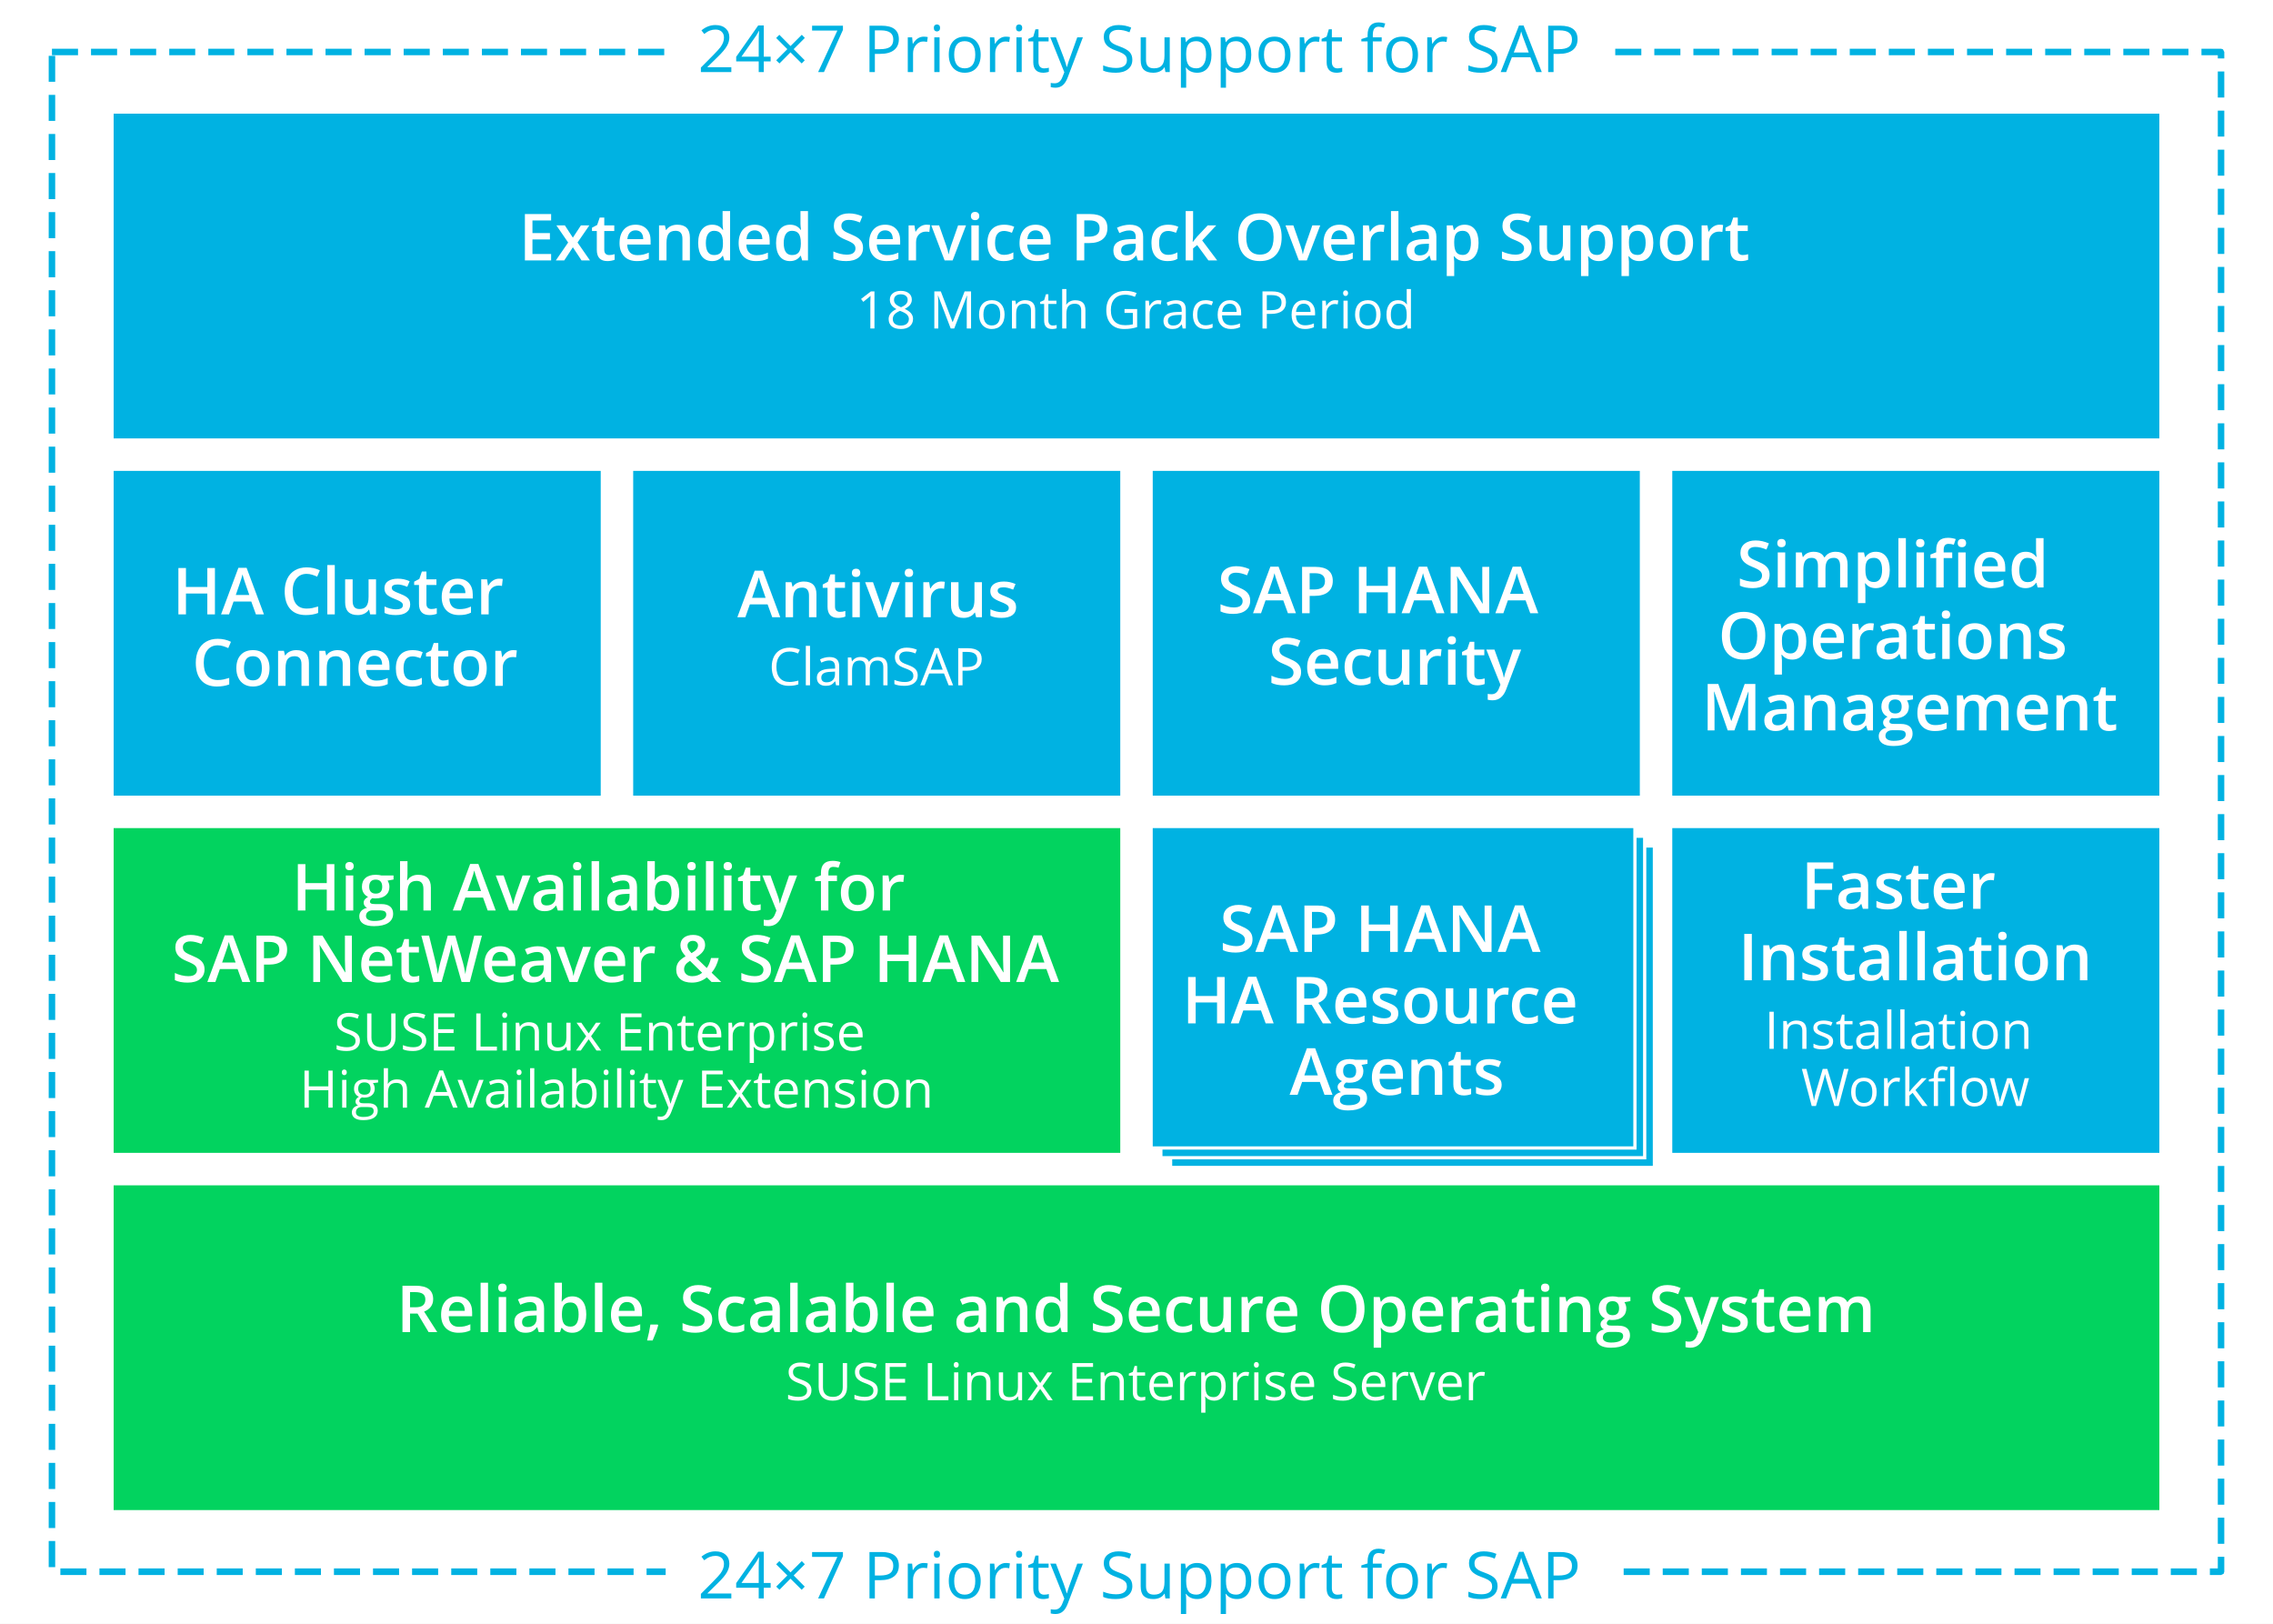
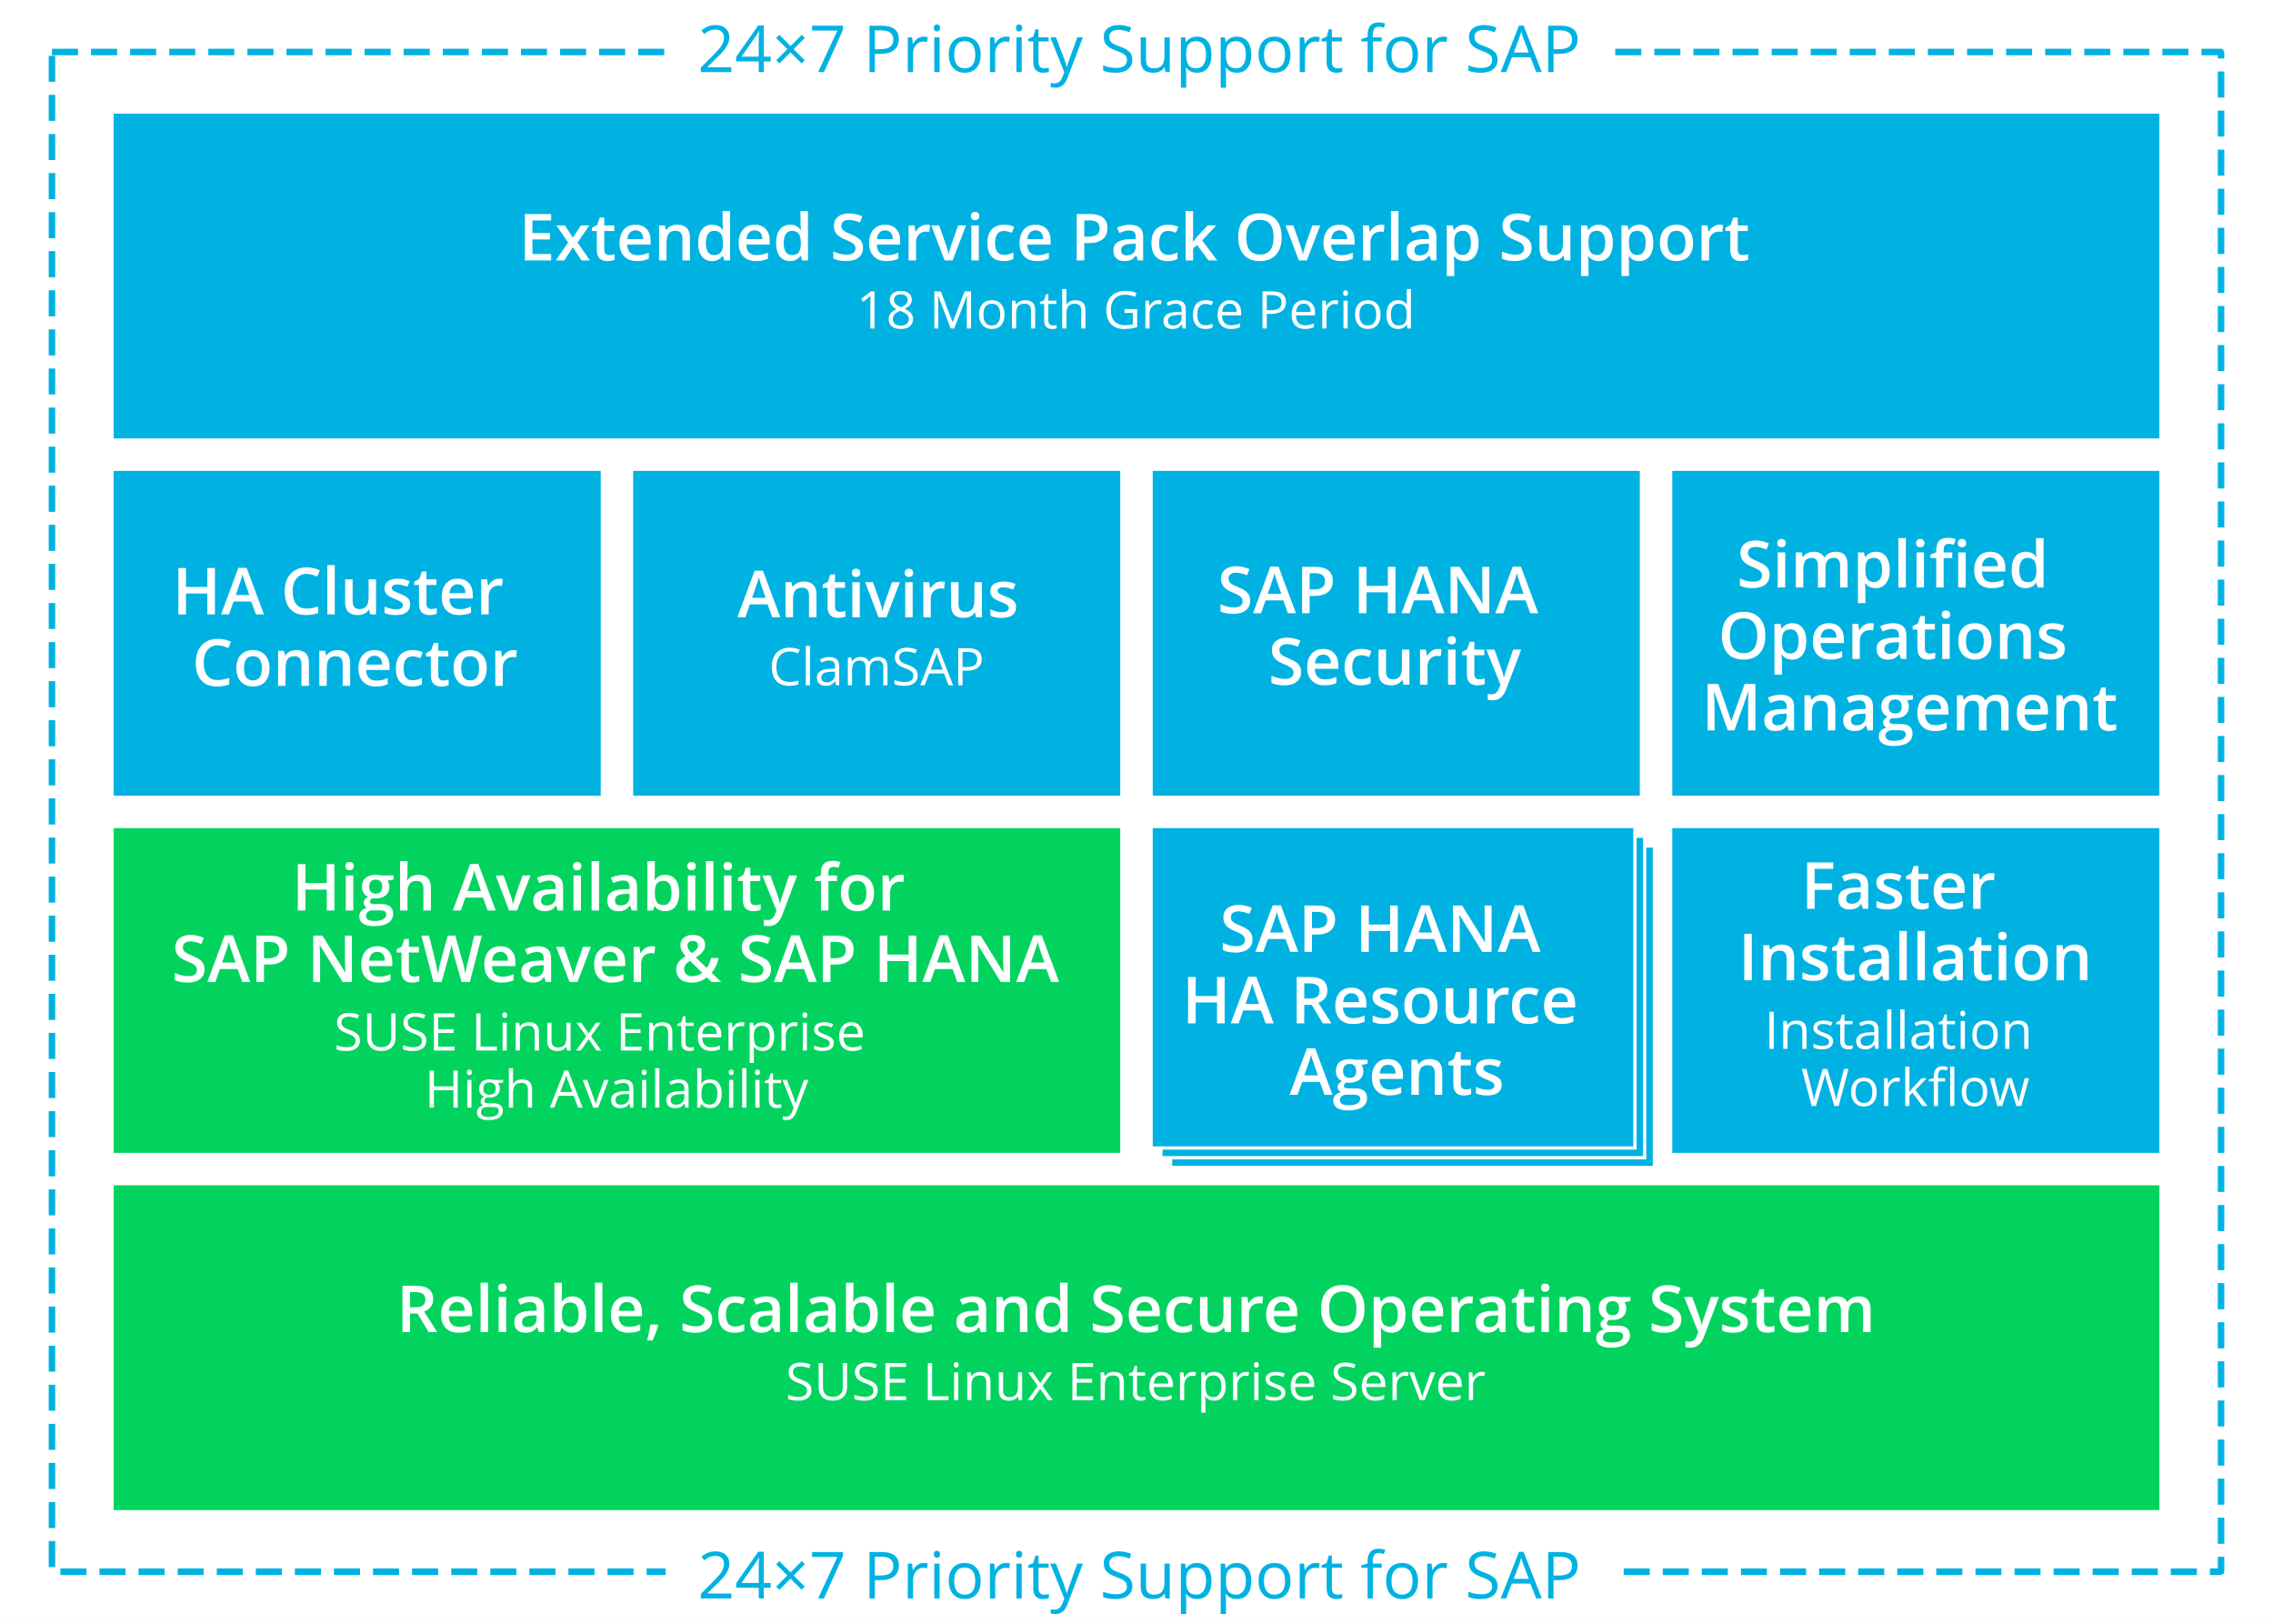
- <svg xmlns="http://www.w3.org/2000/svg" width="700" height="500" version="1.2">
-   <path fill="#fff" d="M0 0h700v500H0z" />
-   <path fill="#00b2e2" d="M16 15v2h8.031v-2zm12.031 0v2h8.031v-2zm12.031 0v2h8.031v-2zm12.062 0v2h8v-2zm12.031 0v2h8v-2zm12.031 0v2h8.031v-2zm12.031 0v2H96.25v-2zM100.25 15v2h8.031v-2zm12.031 0v2h8.031v-2zm12.031 0v2h8.031v-2zm12.062 0v2h8v-2zm12.031 0v2h8.031v-2zm12.031 0v2h8.031v-2zm12.031 0v2H180.5v-2zM184.5 15v2h8.031v-2zm12.031 0v2h8.031v-2zm300.906 0v2h8.031v-2zm12.031 0v2H517.5v-2zM521.5 15v2h8.031v-2zm12.062 0v2h8v-2zm12.031 0v2h8.031v-2zm12.031 0v2h8.031v-2zm12.031 0v2h8.031v-2zm12.031 0v2h8.031v-2zm12.031 0v2H601.75v-2zm12.062 0v2h8v-2zm12.031 0v2h8v-2zm12.031 0v2h8.031v-2zm12.031 0v2h8.031v-2zm12.031 0v2h8.031v-2zm12.031 0v2h8.031v-2zm12.031 0v2H683v1h2v-2l-.406-.812L684 15zM15 17.188v8h2v-8zM683 22v8.031h2V22zM15 29.219v8h2v-8zm668 4.844v8h2v-8zM15 41.25v8.031h2V41.25zm668 4.844v8h2v-8zm-668 7.188v8.031h2v-8.031zM683 58.125v8.031h2V58.125zM15 65.312v8.031h2V65.312zm668 4.844v8.031h2v-8.031zm-668 7.188V85.375h2v-8.031zm668 4.844v8.031h2V82.188zM15 89.375v8.031h2V89.375zm668 4.844V102.25h2v-8.031zM15 101.438v8h2v-8zm668 4.812v8.031h2V106.25zm-668 7.219v8h2v-8zm668 4.844v8h2v-8zM15 125.5v8.031h2V125.5zm668 4.844v8.031h2v-8.031zm-668 7.188v8.031h2v-8.031zm668 4.844v8.031h2V142.375zm-668 7.188v8.031h2v-8.031zm668 4.844v8.031h2v-8.031zm-668 7.188v8.031h2v-8.031zm668 4.844v8.031h2v-8.031zM15 173.625v8.031h2V173.625zm668 4.844V186.5h2v-8.031zM15 185.688v8h2v-8zm668 4.844v8h2v-8zm-668 7.188V205.75h2v-8.031zm668 4.844v8h2v-8zM15 209.75v8.031h2V209.75zm668 4.844v8.031h2v-8.031zm-668 7.188v8.031h2v-8.031zm668 4.844v8.031h2V226.625zm-668 7.188v8.031h2v-8.031zm668 4.844v8.031h2v-8.031zm-668 7.188v8.031h2v-8.031zm668 4.844v8.031h2v-8.031zm-668 7.219v8h2v-8zm668 4.812V270.75h2v-8.031zM15 269.938v8h2v-8zm668 4.844v8h2v-8zm-668 7.188V290h2v-8.031zm668 4.844v8.031h2v-8.031zM15 294v8.031h2V294zm668 4.844v8.031h2v-8.031zm-668 7.188v8.031h2v-8.031zm668 4.844v8.031h2V310.875zm-668 7.188v8.031h2v-8.031zm668 4.844v8.031h2v-8.031zm-668 7.188v8.031h2v-8.031zm668 4.844v8.031h2v-8.031zm-668 7.219v8h2v-8zM683 347v8h2v-8zm-668 7.188v8.031h2v-8.031zm668 4.844v8h2v-8zm-668 7.188V374.25h2v-8.031zm668 4.844v8.031h2v-8.031zM15 378.25v8.031h2V378.25zm668 4.844v8.031h2v-8.031zm-668 7.188v8.031h2v-8.031zm668 4.844v8.031h2V395.125zm-668 7.188v8.031h2v-8.031zm668 4.844v8.031h2v-8.031zM15 414.375v8h2v-8zm668 4.812v8.031h2v-8.031zm-668 7.219v8h2v-8zM683 431.25v8h2v-8zm-668 7.188v8.031h2v-8.031zm668 4.844v8.031h2v-8.031zm-668 7.188V458.5h2v-8.031zm668 4.844v8.031h2v-8.031zM15 462.5v8.031h2V462.5zm668 4.844v8.031h2v-8.031zm-668 7.188v8.031h2v-8.031zm668 4.844v3.594h-2.438V485H684l.812-.406.188-.625V479.375zm-664.406 3.594V485H26.625v-2.031zm12.031 0V485h8.031v-2.031zm12.031 0V485h8.031v-2.031zm12.062 0V485h8v-2.031zm12.031 0V485h8v-2.031zm12.031 0V485h8.031v-2.031zm12.031 0V485h8.031v-2.031zm12.031 0V485h8.031v-2.031zm12.031 0V485h8.031v-2.031zm12.031 0V485h8.031v-2.031zm12.062 0V485h8v-2.031zm12.031 0V485h8.031v-2.031zm12.031 0V485h8.031v-2.031zm12.031 0V485h8.031v-2.031zm12.031 0V485h8.031v-2.031zm12.031 0V485H205v-2.031zm300.906 0V485h8.031v-2.031zm12.031 0V485h8.031v-2.031zm12.031 0V485h8.031v-2.031zm12.062 0V485h8v-2.031zm12.031 0V485h8.031v-2.031zm12.031 0V485H568.25v-2.031zm12.031 0V485h8.031v-2.031zm12.031 0V485h8.031v-2.031zm12.031 0V485h8.031v-2.031zm12.062 0V485h8v-2.031zm12.031 0V485h8v-2.031zm12.031 0V485h8.031v-2.031zm12.031 0V485H652.5v-2.031zm12.031 0V485h8.031v-2.031zm12.031 0V485h8.031v-2.031z" style="text-indent:0;text-align:start;line-height:normal;text-transform:none;block-progression:tb;-inkscape-font-specification:Sans" color="#000" overflow="visible" font-family="Sans" />
-   <text x="214.864" y="22.195" fill="#00b2e2" style="line-height:125%" font-size="40" letter-spacing="66.11" word-spacing="0" font-family="Sans">
-     <tspan x="214.864" y="22.195" style="-inkscape-font-specification:Open Sans" font-size="20" letter-spacing="0" font-family="Open Sans">24×7 Priority Support for SAP</tspan>
+ <svg xmlns="http://www.w3.org/2000/svg" width="700" height="500" version="1.2" id="svg116">
+   <defs id="defs120" />
+   <path fill="#fff" d="M0 0h700v500H0z" id="path2" />
+   <path fill="#00b2e2" d="M16 15v2h8.031v-2zm12.031 0v2h8.031v-2zm12.031 0v2h8.031v-2zm12.062 0v2h8v-2zm12.031 0v2h8v-2zm12.031 0v2h8.031v-2zm12.031 0v2H96.25v-2zM100.25 15v2h8.031v-2zm12.031 0v2h8.031v-2zm12.031 0v2h8.031v-2zm12.062 0v2h8v-2zm12.031 0v2h8.031v-2zm12.031 0v2h8.031v-2zm12.031 0v2H180.5v-2zM184.5 15v2h8.031v-2zm12.031 0v2h8.031v-2zm300.906 0v2h8.031v-2zm12.031 0v2H517.5v-2zM521.5 15v2h8.031v-2zm12.062 0v2h8v-2zm12.031 0v2h8.031v-2zm12.031 0v2h8.031v-2zm12.031 0v2h8.031v-2zm12.031 0v2h8.031v-2zm12.031 0v2H601.75v-2zm12.062 0v2h8v-2zm12.031 0v2h8v-2zm12.031 0v2h8.031v-2zm12.031 0v2h8.031v-2zm12.031 0v2h8.031v-2zm12.031 0v2h8.031v-2zm12.031 0v2H683v1h2v-2l-.406-.812L684 15zM15 17.188v8h2v-8zM683 22v8.031h2V22zM15 29.219v8h2v-8zm668 4.844v8h2v-8zM15 41.25v8.031h2V41.25zm668 4.844v8h2v-8zm-668 7.188v8.031h2v-8.031zM683 58.125v8.031h2V58.125zM15 65.312v8.031h2V65.312zm668 4.844v8.031h2v-8.031zm-668 7.188V85.375h2v-8.031zm668 4.844v8.031h2V82.188zM15 89.375v8.031h2V89.375zm668 4.844V102.25h2v-8.031zM15 101.438v8h2v-8zm668 4.812v8.031h2V106.25zm-668 7.219v8h2v-8zm668 4.844v8h2v-8zM15 125.5v8.031h2V125.5zm668 4.844v8.031h2v-8.031zm-668 7.188v8.031h2v-8.031zm668 4.844v8.031h2V142.375zm-668 7.188v8.031h2v-8.031zm668 4.844v8.031h2v-8.031zm-668 7.188v8.031h2v-8.031zm668 4.844v8.031h2v-8.031zM15 173.625v8.031h2V173.625zm668 4.844V186.5h2v-8.031zM15 185.688v8h2v-8zm668 4.844v8h2v-8zm-668 7.188V205.75h2v-8.031zm668 4.844v8h2v-8zM15 209.75v8.031h2V209.75zm668 4.844v8.031h2v-8.031zm-668 7.188v8.031h2v-8.031zm668 4.844v8.031h2V226.625zm-668 7.188v8.031h2v-8.031zm668 4.844v8.031h2v-8.031zm-668 7.188v8.031h2v-8.031zm668 4.844v8.031h2v-8.031zm-668 7.219v8h2v-8zm668 4.812V270.75h2v-8.031zM15 269.938v8h2v-8zm668 4.844v8h2v-8zm-668 7.188V290h2v-8.031zm668 4.844v8.031h2v-8.031zM15 294v8.031h2V294zm668 4.844v8.031h2v-8.031zm-668 7.188v8.031h2v-8.031zm668 4.844v8.031h2V310.875zm-668 7.188v8.031h2v-8.031zm668 4.844v8.031h2v-8.031zm-668 7.188v8.031h2v-8.031zm668 4.844v8.031h2v-8.031zm-668 7.219v8h2v-8zM683 347v8h2v-8zm-668 7.188v8.031h2v-8.031zm668 4.844v8h2v-8zm-668 7.188V374.25h2v-8.031zm668 4.844v8.031h2v-8.031zM15 378.25v8.031h2V378.25zm668 4.844v8.031h2v-8.031zm-668 7.188v8.031h2v-8.031zm668 4.844v8.031h2V395.125zm-668 7.188v8.031h2v-8.031zm668 4.844v8.031h2v-8.031zM15 414.375v8h2v-8zm668 4.812v8.031h2v-8.031zm-668 7.219v8h2v-8zM683 431.25v8h2v-8zm-668 7.188v8.031h2v-8.031zm668 4.844v8.031h2v-8.031zm-668 7.188V458.5h2v-8.031zm668 4.844v8.031h2v-8.031zM15 462.5v8.031h2V462.5zm668 4.844v8.031h2v-8.031zm-668 7.188v8.031h2v-8.031zm668 4.844v3.594h-2.438V485H684l.812-.406.188-.625V479.375zm-664.406 3.594V485H26.625v-2.031zm12.031 0V485h8.031v-2.031zm12.031 0V485h8.031v-2.031zm12.062 0V485h8v-2.031zm12.031 0V485h8v-2.031zm12.031 0V485h8.031v-2.031zm12.031 0V485h8.031v-2.031zm12.031 0V485h8.031v-2.031zm12.031 0V485h8.031v-2.031zm12.031 0V485h8.031v-2.031zm12.062 0V485h8v-2.031zm12.031 0V485h8.031v-2.031zm12.031 0V485h8.031v-2.031zm12.031 0V485h8.031v-2.031zm12.031 0V485h8.031v-2.031zm12.031 0V485H205v-2.031zm300.906 0V485h8.031v-2.031zm12.031 0V485h8.031v-2.031zm12.031 0V485h8.031v-2.031zm12.062 0V485h8v-2.031zm12.031 0V485h8.031v-2.031zm12.031 0V485H568.25v-2.031zm12.031 0V485h8.031v-2.031zm12.031 0V485h8.031v-2.031zm12.031 0V485h8.031v-2.031zm12.062 0V485h8v-2.031zm12.031 0V485h8v-2.031zm12.031 0V485h8.031v-2.031zm12.031 0V485H652.5v-2.031zm12.031 0V485h8.031v-2.031zm12.031 0V485h8.031v-2.031z" style="text-indent:0;text-align:start;line-height:normal;text-transform:none;block-progression:tb;-inkscape-font-specification:Sans" color="#000" overflow="visible" font-family="Sans" id="path4" />
+   <text x="214.864" y="22.195" fill="#00b2e2" style="line-height:125%" font-size="40" letter-spacing="66.11" word-spacing="0" font-family="Sans" id="text8">
+     <tspan x="214.864" y="22.195" style="-inkscape-font-specification:Open Sans" font-size="20" letter-spacing="0" font-family="Open Sans" id="tspan6">24×7 Priority Support for SAP</tspan>
  </text>
-   <text x="214.864" y="492.195" fill="#00b2e2" style="line-height:125%" font-size="40" letter-spacing="66.11" word-spacing="0" font-family="Sans">
-     <tspan x="214.864" y="492.195" style="-inkscape-font-specification:Open Sans" font-size="20" letter-spacing="0" font-family="Open Sans">24×7 Priority Support for SAP</tspan>
+   <text x="214.864" y="492.195" fill="#00b2e2" style="line-height:125%" font-size="40" letter-spacing="66.11" word-spacing="0" font-family="Sans" id="text12">
+     <tspan x="214.864" y="492.195" style="-inkscape-font-specification:Open Sans" font-size="20" letter-spacing="0" font-family="Open Sans" id="tspan10">24×7 Priority Support for SAP</tspan>
  </text>
-   <path fill="#02d35f" d="M35 365h630v100H35zM35 255h310v100H35z" />
-   <path fill="#00b2e2" d="M515 255h150v100H515zM355 145h150v100H355zM515 145h150v100H515zM35 145h150v100H35zM195 145h150v100H195zM35 35h630v100H35z" />
-   <g fill="#00b2e2">
-     <path d="M504 258v96H358v2h148v-98z" />
-     <path d="M355 255h148v98H355z" />
-     <path d="M507 261v96H361v2h148v-98z" />
+   <path fill="#02d35f" d="M35 365h630v100H35zM35 255h310v100H35z" id="path14" />
+   <path fill="#00b2e2" d="M515 255h150v100H515zM355 145h150v100H355zM515 145h150v100H515zM35 145h150v100H35zM195 145h150v100H195zM35 35h630v100H35z" id="path16" />
+   <g fill="#00b2e2" id="g24">
+     <path d="M504 258v96H358v2h148v-98z" id="path18" />
+     <path d="M355 255h148v98H355z" id="path20" />
+     <path d="M507 261v96H361v2h148v-98z" id="path22" />
  </g>
-   <g fill="#fff" font-size="40" font-family="Sans" letter-spacing="0" word-spacing="0">
-     <text x="159.756" y="80.195" style="line-height:110%">
-       <tspan x="159.756" y="80.195" style="line-height:110%;-inkscape-font-specification:'Open Sans Semi-Bold'" font-weight="600" font-size="20" font-family="Open Sans">Extended Service Pack Overlap Support</tspan>
+   <g fill="#fff" font-size="40" font-family="Sans" letter-spacing="0" word-spacing="0" id="g34">
+     <text x="159.756" y="80.195" style="line-height:110%" id="text28">
+       <tspan x="159.756" y="80.195" style="line-height:110%;-inkscape-font-specification:'Open Sans Semi-Bold'" font-weight="600" font-size="20" font-family="Open Sans" id="tspan26">Extended Service Pack Overlap Support</tspan>
    </text>
-     <text x="263.707" y="101.156" style="line-height:125%">
-       <tspan x="263.707" y="101.156" style="-inkscape-font-specification:Open Sans" font-size="16" font-family="Open Sans">18 Month Grace Period</tspan>
+     <text x="263.707" y="101.156" style="line-height:125%" id="text32">
+       <tspan x="263.707" y="101.156" style="-inkscape-font-specification:Open Sans" font-size="16" font-family="Open Sans" id="tspan30">18 Month Grace Period</tspan>
    </text>
  </g>
-   <text x="109.316" y="189.195" fill="#fff" style="text-align:center;line-height:110%" font-size="40" letter-spacing="0" word-spacing="0" text-anchor="middle" font-family="Sans">
-     <tspan x="109.316" y="189.195" style="text-align:center;line-height:110%;-inkscape-font-specification:Open Sans Semi-Bold" font-size="20" font-weight="600" font-family="Open Sans">HA Cluster</tspan>
-     <tspan x="109.316" y="211.195" style="text-align:center;line-height:110%;-inkscape-font-specification:Open Sans Semi-Bold" font-size="20" font-weight="600" font-family="Open Sans">Connector</tspan>
+   <text x="109.316" y="189.195" fill="#fff" style="text-align:center;line-height:110%" font-size="40" letter-spacing="0" word-spacing="0" text-anchor="middle" font-family="Sans" id="text40">
+     <tspan x="109.316" y="189.195" style="text-align:center;line-height:110%;-inkscape-font-specification:Open Sans Semi-Bold" font-size="20" font-weight="600" font-family="Open Sans" id="tspan36">HA Cluster</tspan>
+     <tspan x="109.316" y="211.195" style="text-align:center;line-height:110%;-inkscape-font-specification:Open Sans Semi-Bold" font-size="20" font-weight="600" font-family="Open Sans" id="tspan38">Connector</tspan>
  </text>
-   <text x="429.512" y="188.839" fill="#fff" style="text-align:center;line-height:110%" font-size="40" letter-spacing="0" word-spacing="0" text-anchor="middle" font-family="Sans">
-     <tspan x="429.512" y="188.839" style="text-align:center;line-height:110%;-inkscape-font-specification:Open Sans Semi-Bold" font-size="20" font-weight="600" font-family="Open Sans">SAP HANA</tspan>
-     <tspan x="429.512" y="210.839" style="text-align:center;line-height:110%;-inkscape-font-specification:Open Sans Semi-Bold" font-size="20" font-weight="600" font-family="Open Sans">Security</tspan>
+   <text x="429.512" y="188.839" fill="#fff" style="text-align:center;line-height:110%" font-size="40" letter-spacing="0" word-spacing="0" text-anchor="middle" font-family="Sans" id="text46">
+     <tspan x="429.512" y="188.839" style="text-align:center;line-height:110%;-inkscape-font-specification:Open Sans Semi-Bold" font-size="20" font-weight="600" font-family="Open Sans" id="tspan42">SAP HANA</tspan>
+     <tspan x="429.512" y="210.839" style="text-align:center;line-height:110%;-inkscape-font-specification:Open Sans Semi-Bold" font-size="20" font-weight="600" font-family="Open Sans" id="tspan44">Security</tspan>
  </text>
-   <text x="588.109" y="180.91" fill="#fff" style="text-align:center;line-height:110%" font-size="40" letter-spacing="0" word-spacing="0" text-anchor="middle" font-family="Sans">
-     <tspan x="588.109" y="180.91" style="text-align:center;line-height:110%;-inkscape-font-specification:Open Sans Semi-Bold" font-size="20" font-weight="600" font-family="Open Sans">Simplified</tspan>
-     <tspan x="588.109" y="202.91" style="text-align:center;line-height:110%;-inkscape-font-specification:Open Sans Semi-Bold" font-size="20" font-weight="600" font-family="Open Sans">Operations</tspan>
-     <tspan x="588.109" y="224.91" style="text-align:center;line-height:110%;-inkscape-font-specification:Open Sans Semi-Bold" font-size="20" font-weight="600" font-family="Open Sans">Management</tspan>
+   <text x="588.109" y="180.91" fill="#fff" style="text-align:center;line-height:110%" font-size="40" letter-spacing="0" word-spacing="0" text-anchor="middle" font-family="Sans" id="text54">
+     <tspan x="588.109" y="180.91" style="text-align:center;line-height:110%;-inkscape-font-specification:Open Sans Semi-Bold" font-size="20" font-weight="600" font-family="Open Sans" id="tspan48">Simplified</tspan>
+     <tspan x="588.109" y="202.91" style="text-align:center;line-height:110%;-inkscape-font-specification:Open Sans Semi-Bold" font-size="20" font-weight="600" font-family="Open Sans" id="tspan50">Operations</tspan>
+     <tspan x="588.109" y="224.91" style="text-align:center;line-height:110%;-inkscape-font-specification:Open Sans Semi-Bold" font-size="20" font-weight="600" font-family="Open Sans" id="tspan52">Management</tspan>
  </text>
-   <text x="430.226" y="293.125" fill="#fff" style="text-align:center;line-height:110%" font-size="40" letter-spacing="0" word-spacing="0" text-anchor="middle" font-family="Sans">
-     <tspan x="430.226" y="293.125" style="text-align:center;line-height:110%;-inkscape-font-specification:Open Sans Semi-Bold" font-size="20" font-weight="600" font-family="Open Sans">SAP HANA</tspan>
-     <tspan x="430.226" y="315.125" style="text-align:center;line-height:110%;-inkscape-font-specification:Open Sans Semi-Bold" font-size="20" font-weight="600" font-family="Open Sans">HA Resource</tspan>
-     <tspan x="430.226" y="337.125" style="text-align:center;line-height:110%;-inkscape-font-specification:Open Sans Semi-Bold" font-size="20" font-weight="600" font-family="Open Sans">Agents</tspan>
+   <text x="430.226" y="293.125" fill="#fff" style="text-align:center;line-height:110%" font-size="40" letter-spacing="0" word-spacing="0" text-anchor="middle" font-family="Sans" id="text62">
+     <tspan x="430.226" y="293.125" style="text-align:center;line-height:110%;-inkscape-font-specification:Open Sans Semi-Bold" font-size="20" font-weight="600" font-family="Open Sans" id="tspan56">SAP HANA</tspan>
+     <tspan x="430.226" y="315.125" style="text-align:center;line-height:110%;-inkscape-font-specification:Open Sans Semi-Bold" font-size="20" font-weight="600" font-family="Open Sans" id="tspan58">HA Resource</tspan>
+     <tspan x="430.226" y="337.125" style="text-align:center;line-height:110%;-inkscape-font-specification:Open Sans Semi-Bold" font-size="20" font-weight="600" font-family="Open Sans" id="tspan60">Agents</tspan>
  </text>
-   <text x="595.421" y="937.261" fill="#fff" style="text-align:center;line-height:110%" font-size="40" letter-spacing="0" word-spacing="0" text-anchor="middle" font-family="Sans">
-     <tspan x="595.421" y="937.261" style="text-align:center;line-height:110%;-inkscape-font-specification:Open Sans Semi-Bold" font-size="20" font-weight="600" font-family="Open Sans">High Availability for SAP NetWeaver &amp;SAP HANA</tspan>
+   <text x="595.421" y="937.261" fill="#fff" style="text-align:center;line-height:110%" font-size="40" letter-spacing="0" word-spacing="0" text-anchor="middle" font-family="Sans" id="text66">
+     <tspan x="595.421" y="937.261" style="text-align:center;line-height:110%;-inkscape-font-specification:Open Sans Semi-Bold" font-size="20" font-weight="600" font-family="Open Sans" id="tspan64">High Availability for SAP NetWeaver &amp;SAP HANA</tspan>
  </text>
-   <g fill="#fff" font-size="40" letter-spacing="0" word-spacing="0" font-family="Sans">
-     <text x="227.075" y="190.195" style="line-height:110%" transform="translate(0 -.127)">
-       <tspan x="227.075" y="190.195" style="line-height:110%;-inkscape-font-specification:Open Sans Semi-Bold" font-size="20" font-weight="600" font-family="Open Sans">Antivirus</tspan>
+   <g fill="#fff" font-size="40" letter-spacing="0" word-spacing="0" font-family="Sans" id="g76">
+     <text x="227.075" y="190.195" style="line-height:110%" transform="translate(0 -.127)" id="text70">
+       <tspan x="227.075" y="190.195" style="line-height:110%;-inkscape-font-specification:Open Sans Semi-Bold" font-size="20" font-weight="600" font-family="Open Sans" id="tspan68">Antivirus</tspan>
    </text>
-     <text x="236.691" y="211.156" style="line-height:125%" transform="translate(0 -.127)">
-       <tspan x="236.691" y="211.156" style="-inkscape-font-specification:Open Sans" font-size="16" font-family="Open Sans">ClamSAP</tspan>
+     <text x="236.691" y="211.156" style="line-height:125%" transform="translate(0 -.127)" id="text74">
+       <tspan x="236.691" y="211.156" style="-inkscape-font-specification:Open Sans" font-size="16" font-family="Open Sans" id="tspan72">ClamSAP</tspan>
    </text>
  </g>
-   <g fill="#fff" font-size="40" letter-spacing="0" word-spacing="0" text-anchor="middle" font-family="Sans">
-     <text x="589.834" y="279.861" style="text-align:center;line-height:110%">
-       <tspan x="589.834" y="279.861" style="text-align:center;line-height:110%;-inkscape-font-specification:Open Sans Semi-Bold" font-size="20" font-weight="600" font-family="Open Sans">Faster</tspan>
-       <tspan x="589.834" y="301.861" style="text-align:center;line-height:110%;-inkscape-font-specification:Open Sans Semi-Bold" font-size="20" font-weight="600" font-family="Open Sans">Installation</tspan>
+   <g fill="#fff" font-size="40" letter-spacing="0" word-spacing="0" text-anchor="middle" font-family="Sans" id="g90">
+     <text x="589.834" y="279.861" style="text-align:center;line-height:110%" id="text82">
+       <tspan x="589.834" y="279.861" style="text-align:center;line-height:110%;-inkscape-font-specification:Open Sans Semi-Bold" font-size="20" font-weight="600" font-family="Open Sans" id="tspan78">Faster</tspan>
+       <tspan x="589.834" y="301.861" style="text-align:center;line-height:110%;-inkscape-font-specification:Open Sans Semi-Bold" font-size="20" font-weight="600" font-family="Open Sans" id="tspan80">Installation</tspan>
    </text>
-     <text x="589.859" y="322.972" style="text-align:center;line-height:110%">
-       <tspan x="589.859" y="322.972" style="text-align:center;line-height:110%;-inkscape-font-specification:Open Sans" font-size="16" font-family="Open Sans">Installation</tspan>
-       <tspan x="589.859" y="340.572" style="text-align:center;line-height:110%;-inkscape-font-specification:Open Sans" font-size="16" font-family="Open Sans">Workflow</tspan>
+     <text x="589.859" y="322.972" style="text-align:center;line-height:110%" id="text88">
+       <tspan x="589.859" y="322.972" style="text-align:center;line-height:110%;-inkscape-font-specification:Open Sans" font-size="16" font-family="Open Sans" id="tspan84">Installation</tspan>
+       <tspan x="589.859" y="340.572" style="text-align:center;line-height:110%;-inkscape-font-specification:Open Sans" font-size="16" font-family="Open Sans" id="tspan86">Workflow</tspan>
    </text>
  </g>
-   <g fill="#fff" font-size="40" letter-spacing="0" word-spacing="0" font-family="Sans">
-     <text x="318.343" y="957.558" style="text-align:center;line-height:110%" text-anchor="middle" transform="translate(31.496 -547.362)">
-       <tspan x="318.343" y="957.558" style="text-align:center;line-height:110%;-inkscape-font-specification:Open Sans Semi-Bold" font-size="20" font-weight="600" font-family="Open Sans">Reliable, Scalable and Secure Operating System</tspan>
+   <g fill="#fff" font-size="40" letter-spacing="0" word-spacing="0" font-family="Sans" id="g100">
+     <text x="318.343" y="957.558" style="text-align:center;line-height:110%" text-anchor="middle" transform="translate(31.496 -547.362)" id="text94">
+       <tspan x="318.343" y="957.558" style="text-align:center;line-height:110%;-inkscape-font-specification:Open Sans Semi-Bold" font-size="20" font-weight="600" font-family="Open Sans" id="tspan92">Reliable, Scalable and Secure Operating System</tspan>
    </text>
-     <text x="210.387" y="978.518" style="line-height:125%" transform="translate(31.496 -547.362)">
-       <tspan x="210.387" y="978.518" style="-inkscape-font-specification:Open Sans" font-size="16" font-family="Open Sans">SUSE Linux Enterprise Server</tspan>
+     <text x="210.387" y="978.518" style="line-height:125%" transform="translate(31.496 -547.362)" id="text98">
+       <tspan x="210.387" y="978.518" style="-inkscape-font-specification:Open Sans" font-size="16" font-family="Open Sans" id="tspan96">SUSE Linux Enterprise Server</tspan>
    </text>
  </g>
-   <g fill="#fff" font-size="40" letter-spacing="0" word-spacing="0" font-family="Sans">
-     <text x="189.512" y="280.374" style="text-align:center;line-height:110%" text-anchor="middle">
-       <tspan x="189.512" y="280.374" style="text-align:center;line-height:110%;-inkscape-font-specification:Open Sans Semi-Bold" font-size="20" font-weight="600" font-family="Open Sans">High Availability for</tspan>
-       <tspan x="189.512" y="302.374" style="text-align:center;line-height:110%;-inkscape-font-specification:Open Sans Semi-Bold" font-size="20" font-weight="600" font-family="Open Sans">SAP NetWeaver &amp; SAP HANA</tspan>
+   <g fill="#fff" font-size="40" letter-spacing="0" word-spacing="0" font-family="Sans" id="g114">
+     <text x="189.512" y="280.374" style="text-align:center;line-height:110%" text-anchor="middle" id="text106">
+       <tspan x="189.512" y="280.374" style="text-align:center;line-height:110%;-inkscape-font-specification:Open Sans Semi-Bold" font-size="20" font-weight="600" font-family="Open Sans" id="tspan102">High Availability for</tspan>
+       <tspan x="189.512" y="302.374" style="text-align:center;line-height:110%;-inkscape-font-specification:Open Sans Semi-Bold" font-size="20" font-weight="600" font-family="Open Sans" id="tspan104">SAP NetWeaver &amp; SAP HANA</tspan>
    </text>
-     <text x="189.859" y="323.485" style="line-height:110%">
-       <tspan x="189.859" y="323.485" style="text-align:center;line-height:110%;-inkscape-font-specification:Open Sans" font-size="16" text-anchor="middle" font-family="Open Sans">SUSE Linux Enterprise</tspan>
-       <tspan x="189.859" y="341.085" style="text-align:center;line-height:110%;-inkscape-font-specification:Open Sans" font-size="16" text-anchor="middle" font-family="Open Sans">High Availability Extension</tspan>
+     <text x="189.859" y="323.485" style="line-height:110%" id="text112">
+       <tspan x="189.859" y="323.485" style="line-height:110%;-inkscape-font-specification:'Open Sans';text-align:center" font-size="16px" text-anchor="middle" font-family="'Open Sans'" id="tspan108">SUSE Linux Enterprise</tspan>
+       <tspan x="189.859" y="341.085" style="line-height:110%;-inkscape-font-specification:'Open Sans';text-align:center" font-size="16px" text-anchor="middle" font-family="'Open Sans'" id="tspan110">High Availability</tspan>
    </text>
  </g>
</svg>
